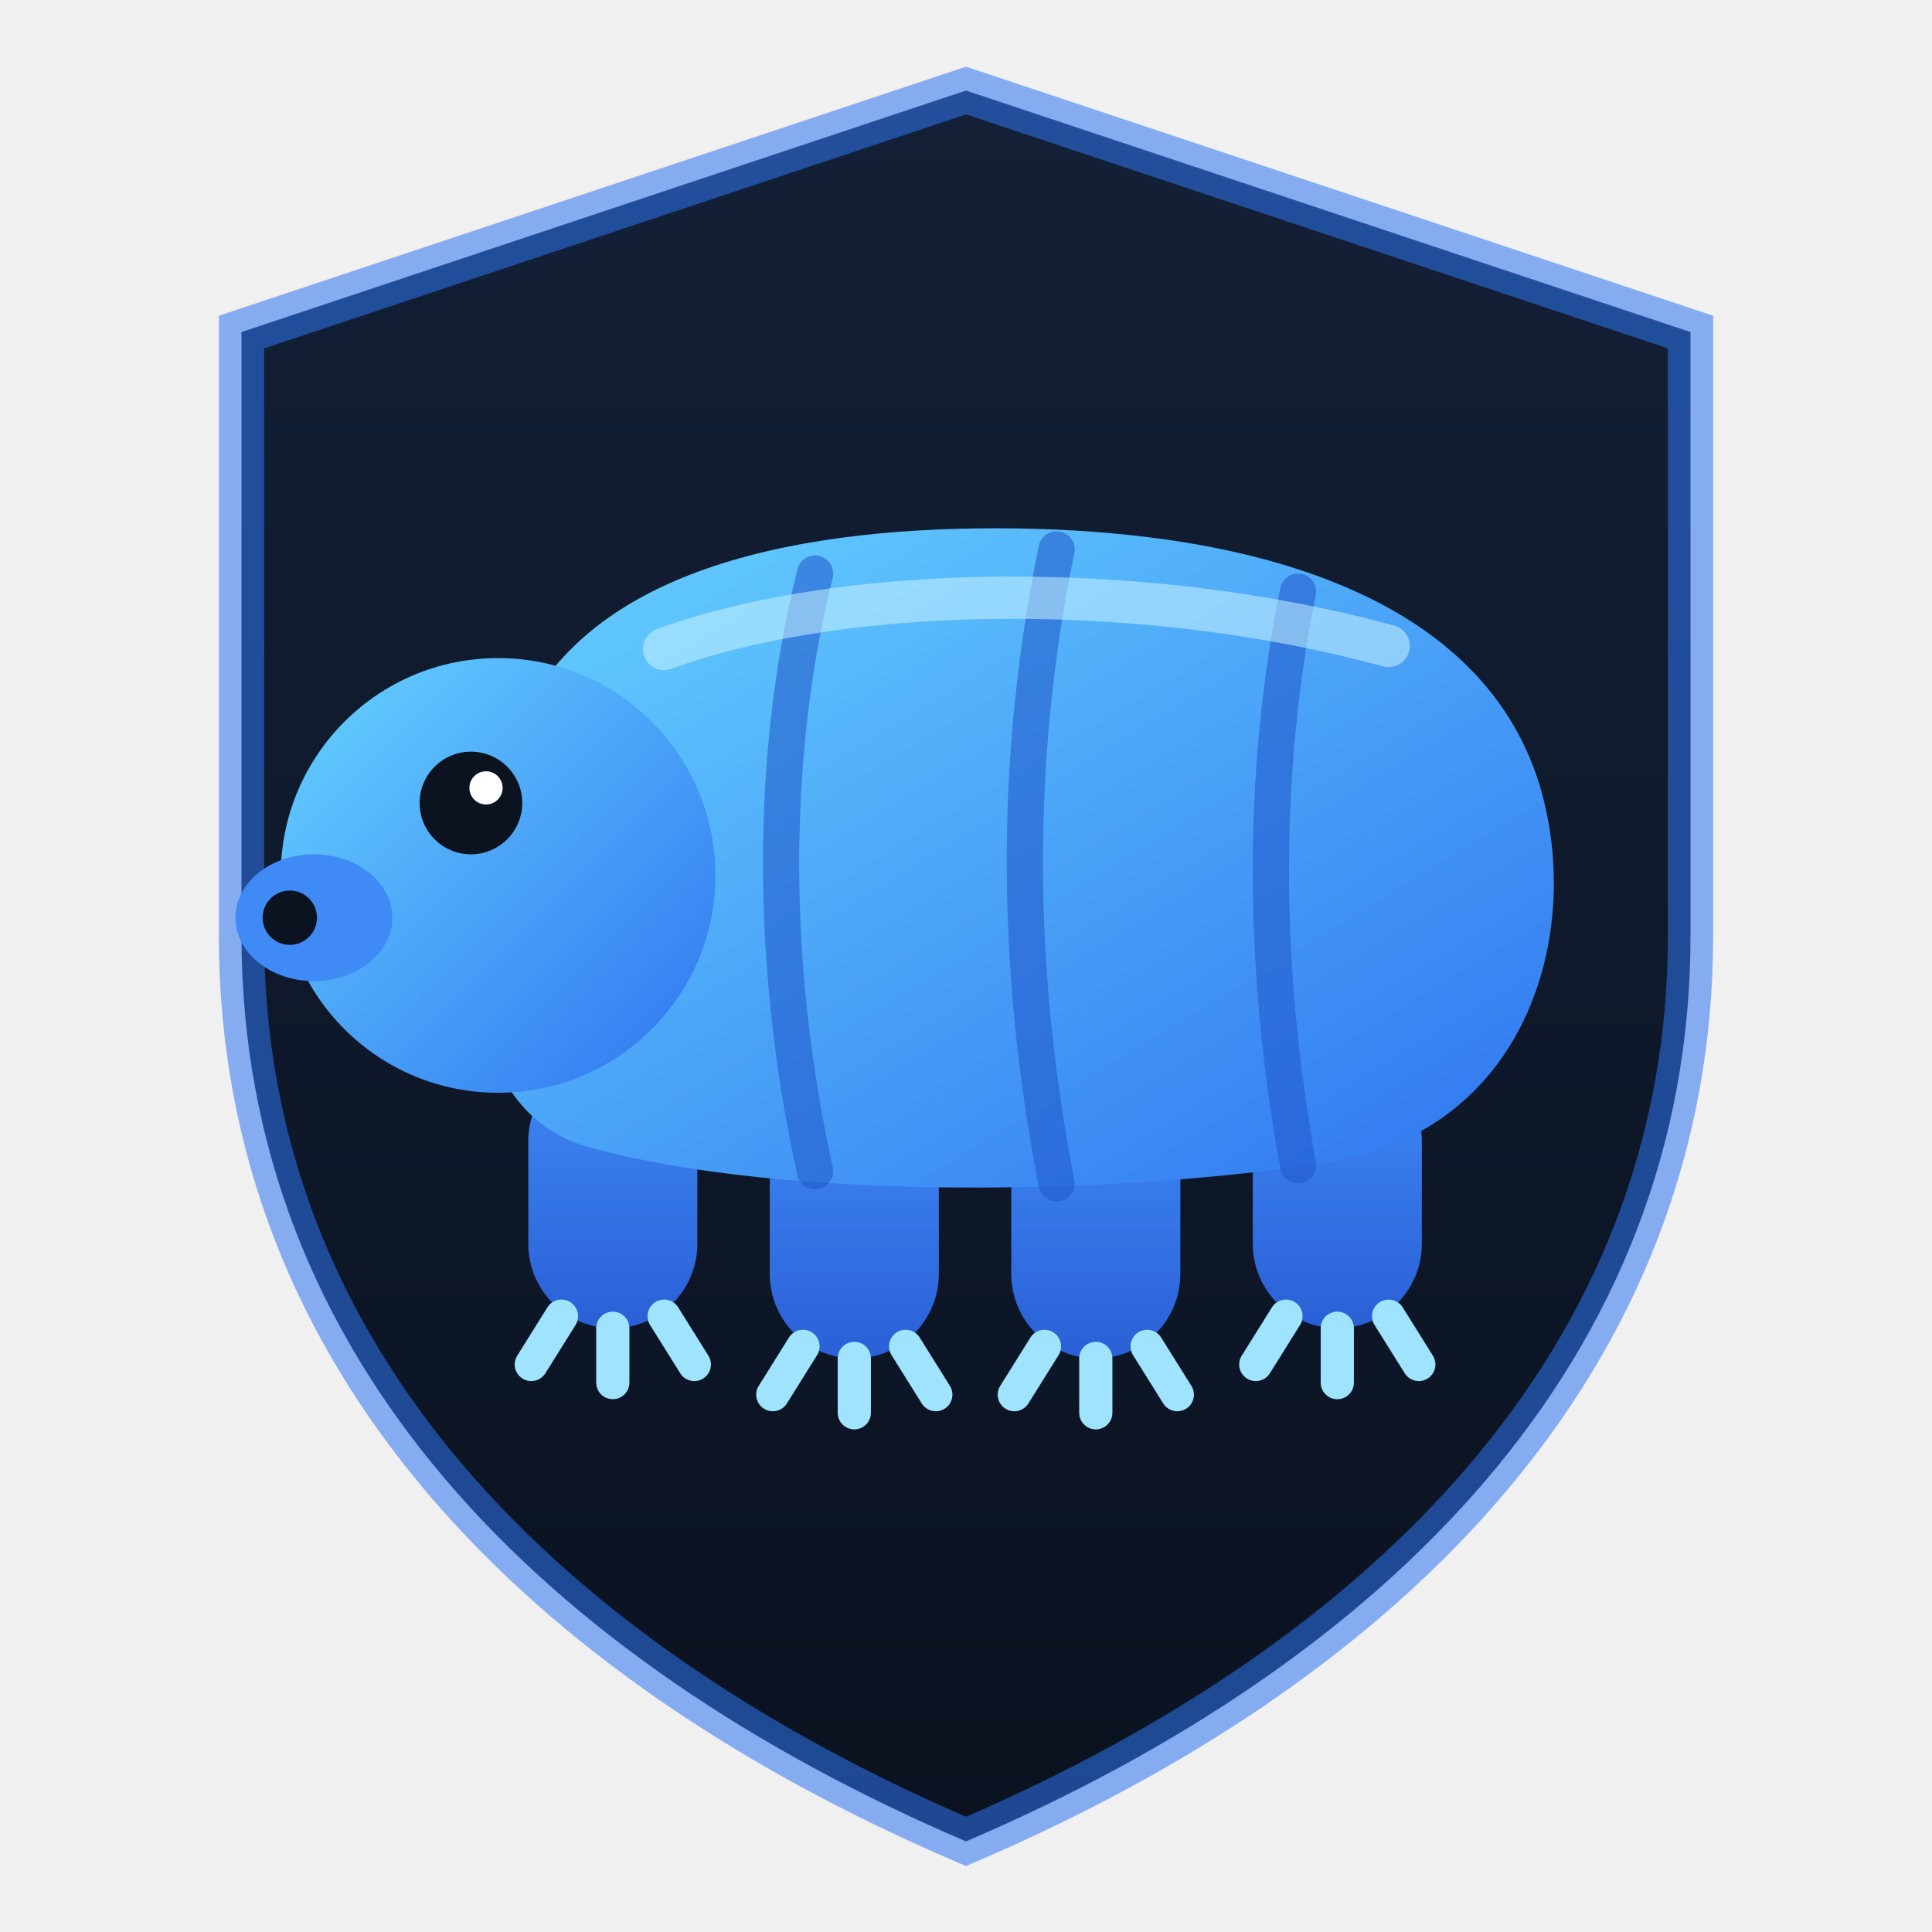
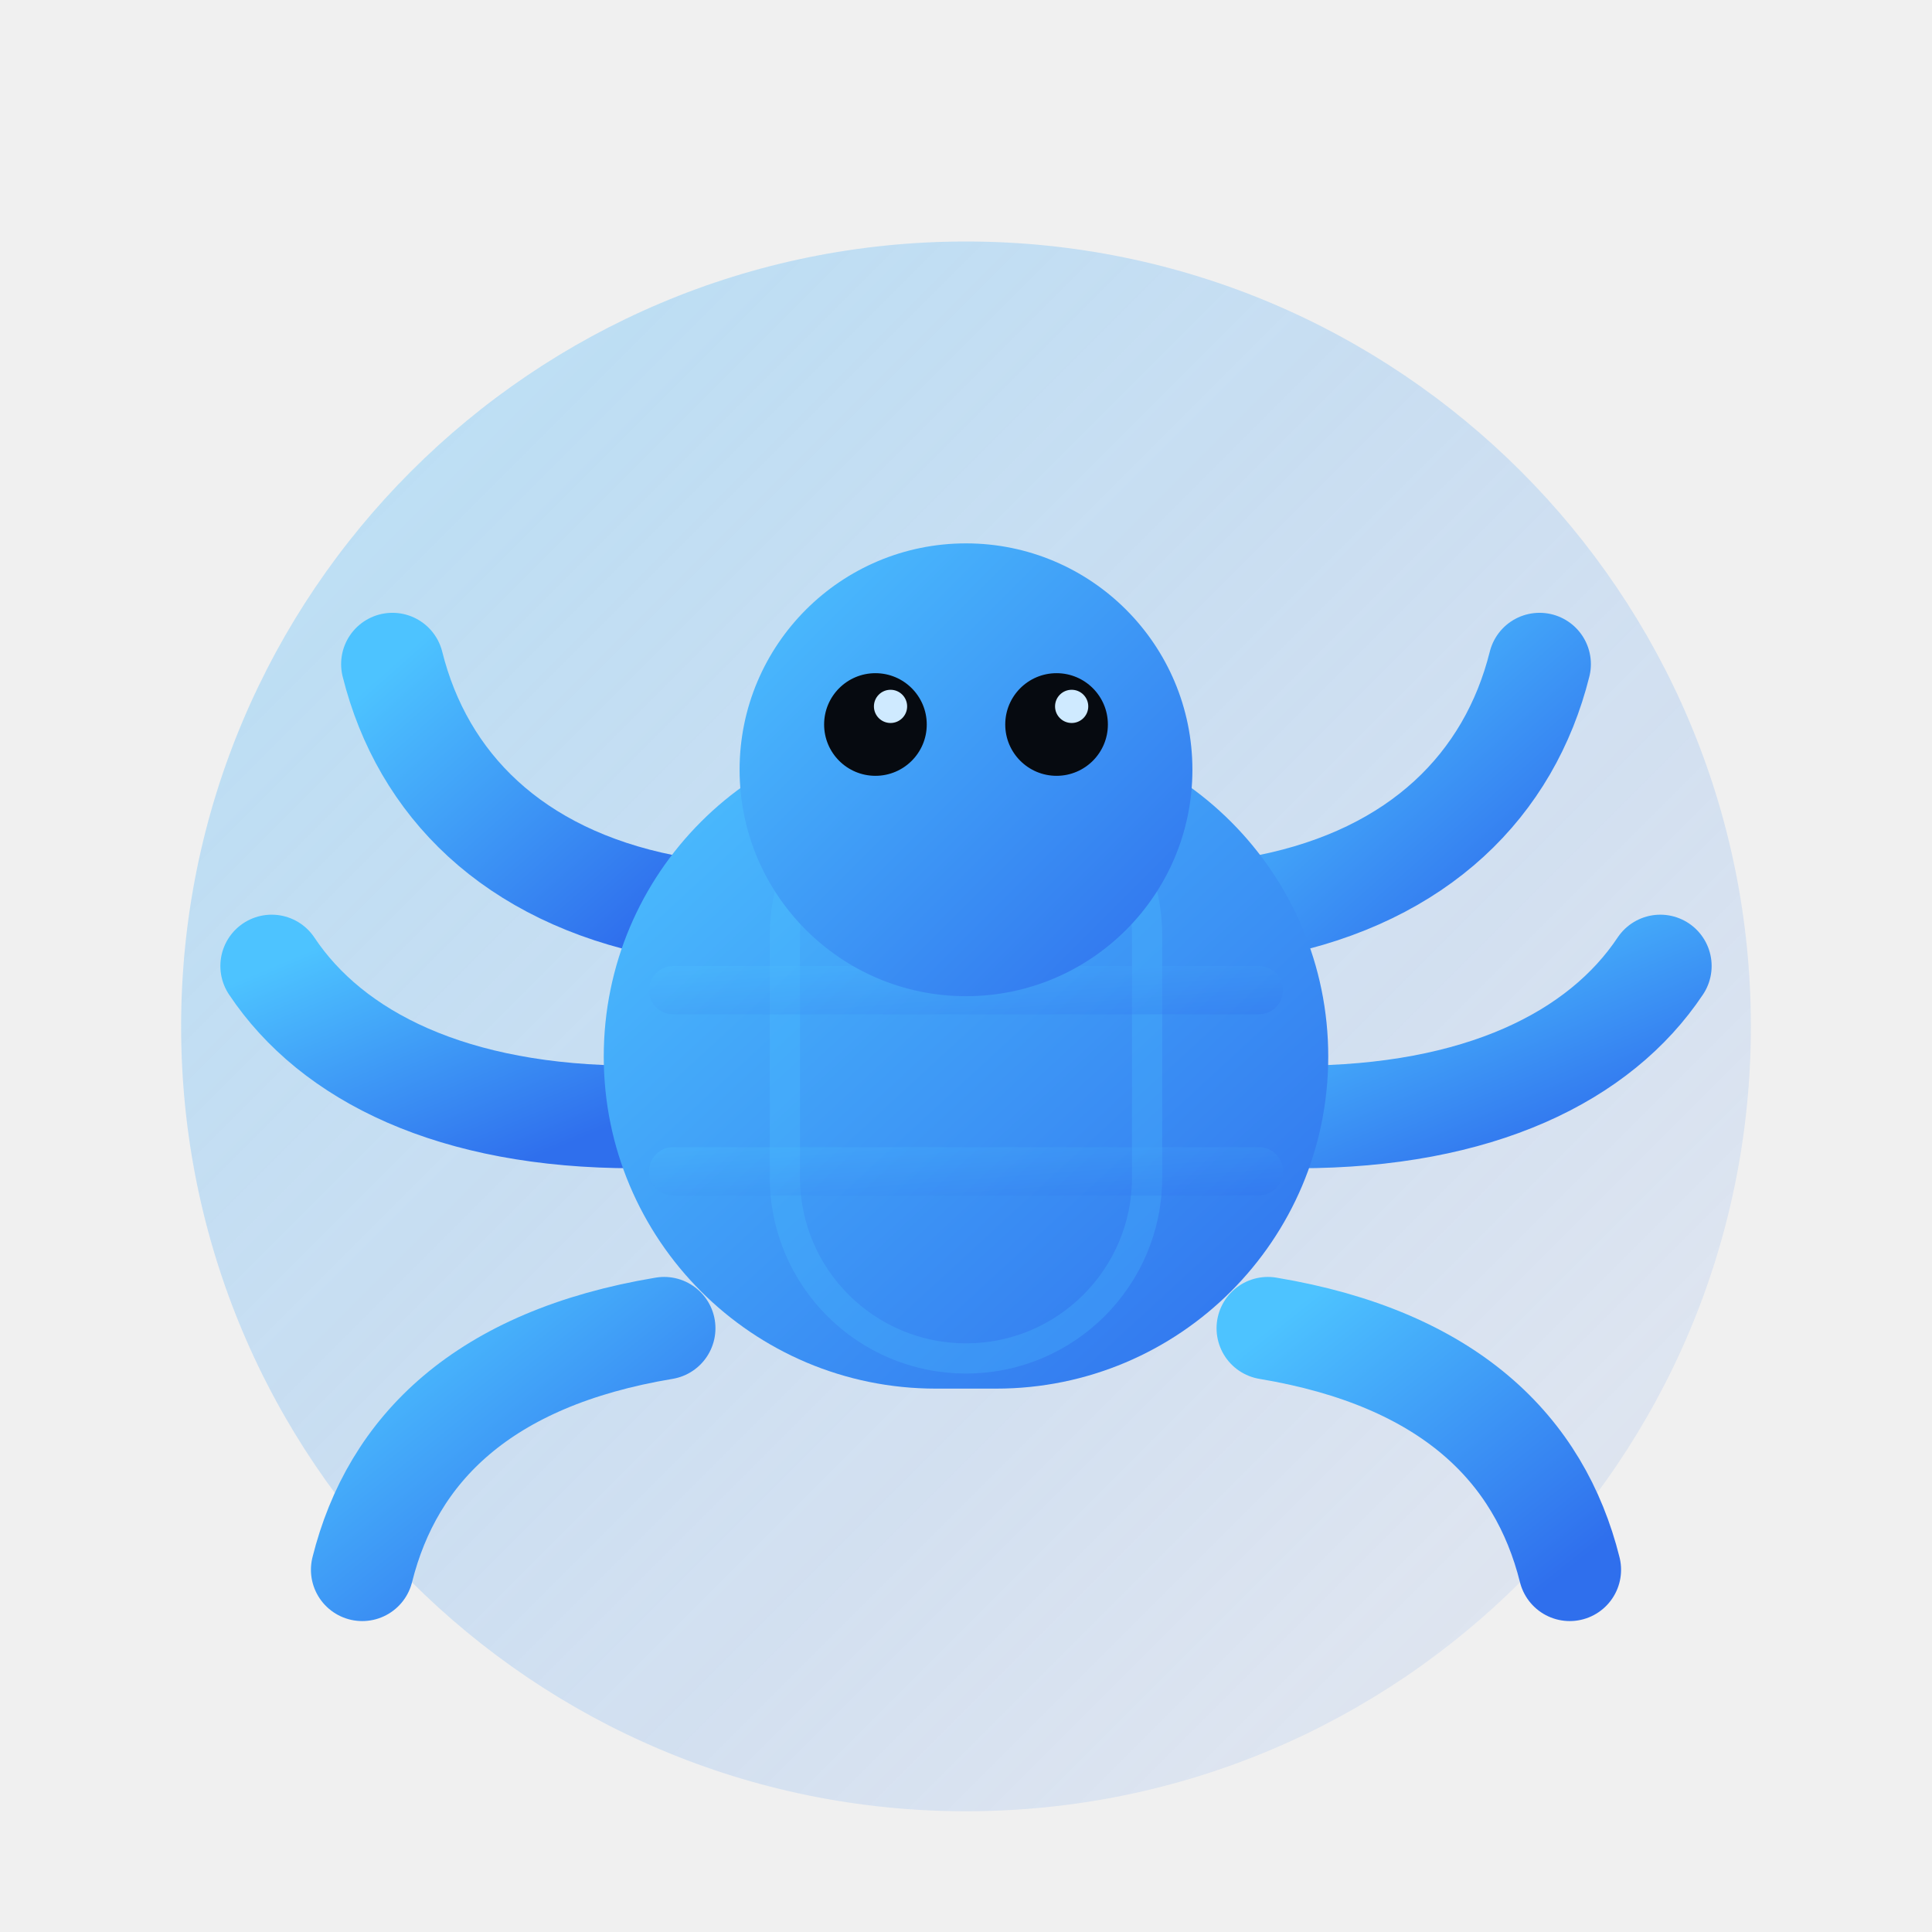
<svg xmlns="http://www.w3.org/2000/svg" viewBox="0 0 64 64" role="img" aria-label="bluetardigrade">
  <defs>
-     <linearGradient id="btShield" x1="0" y1="0" x2="0" y2="1">
-       <stop offset="0" stop-color="#132036" />
-       <stop offset="1" stop-color="#0b1220" />
+     <linearGradient id="btBody" x1="0" y1="0" x2="1" y2="1">
+       <stop offset="0" stop-color="#4dc3ff" />
+       <stop offset="1" stop-color="#2f6fed" />
    </linearGradient>
-     <linearGradient id="btBody" x1="0" y1="0" x2="1" y2="1">
-       <stop offset="0" stop-color="#67d3ff" />
-       <stop offset="1" stop-color="#2f74f0" />
+     <linearGradient id="btGlow" x1="0" y1="0" x2="1" y2="1">
+       <stop offset="0" stop-color="#4dc3ff" stop-opacity="0.35" />
+       <stop offset="1" stop-color="#2f6fed" stop-opacity="0.05" />
    </linearGradient>
-     <linearGradient id="btLeg" x1="0" y1="0" x2="0" y2="1">
-       <stop offset="0" stop-color="#3f8af5" />
-       <stop offset="1" stop-color="#2a5fd6" />
-     </linearGradient>
+     <style>
+       .bt-breathe { animation: bt-breathe 3.2s ease-in-out infinite; }
+       @keyframes bt-breathe {
+         0%, 100% { opacity: 0.75; }
+         50% { opacity: 1; }
+       }
+       @media (prefers-reduced-motion: reduce) {
+         .bt-breathe { animation: none; opacity: 1; }
+       }
+     </style>
  </defs>
-   <path d="M32 3 L56 11 V31 C56 45 46 55 32 61 C18 55 8 45 8 31 V11 Z" fill="url(#btShield)" stroke="#2f74f0" stroke-opacity="0.55" stroke-width="1.5" />
-   <g fill="url(#btLeg)">
-     <rect x="17.5" y="35" width="5.6" height="9" rx="2.8" />
-     <rect x="25.5" y="36" width="5.6" height="9" rx="2.8" />
-     <rect x="33.5" y="36" width="5.6" height="9" rx="2.8" />
-     <rect x="41.5" y="35" width="5.6" height="9" rx="2.8" />
+   <circle cx="32" cy="34" r="26" fill="url(#btGlow)" class="bt-breathe" />
+   <g stroke="url(#btBody)" stroke-width="3.4" stroke-linecap="round" fill="none">
+     <path d="M22 30 C17 29 14 26 13 22" />
+     <path d="M21 37 C15 37 11 35 9 32" />
+     <path d="M22 44 C16 45 13 48 12 52" />
+     <path d="M42 30 C47 29 50 26 51 22" />
+     <path d="M43 37 C49 37 53 35 55 32" />
+     <path d="M42 44 C48 45 51 48 52 52" />
  </g>
-   <g stroke="#9fe3ff" stroke-width="1.1" stroke-linecap="round" fill="none">
-     <path d="M18.6 43.6 l-1 1.6 M20.3 44 v1.8 M22 43.6 l1 1.6" />
-     <path d="M26.6 44.6 l-1 1.6 M28.3 45 v1.8 M30 44.6 l1 1.6" />
-     <path d="M34.6 44.6 l-1 1.6 M36.3 45 v1.8 M38 44.6 l1 1.6" />
-     <path d="M42.6 43.6 l-1 1.6 M44.3 44 v1.8 M46 43.6 l1 1.6" />
+   <g fill="url(#btBody)">
+     <rect x="20" y="24" width="24" height="22" rx="11" />
+     <rect x="26" y="25" width="12" height="20" rx="6" opacity="0.25" stroke="#4dc3ff" stroke-width="1" fill="none" />
+     <rect x="21.5" y="32" width="21" height="1.6" rx="0.8" opacity="0.28" />
+     <rect x="21.5" y="38" width="21" height="1.6" rx="0.8" opacity="0.28" />
  </g>
-   <path d="M17 24.5 C19 19 26 17.5 33 17.5 C41 17.5 49 19.5 51 26 C52.5 31 50.5 37.5 44 38.5 C37 39.6 26 39.8 19.5 38 C14.5 36.6 15.4 28.8 17 24.5 Z" fill="url(#btBody)" />
-   <g stroke="#1f56c9" stroke-opacity="0.55" stroke-width="1.2" stroke-linecap="round" fill="none">
-     <path d="M27 19 C25.5 25 25.5 32 27 38.8" />
-     <path d="M35 18.2 C33.6 25 33.6 32 35 39.2" />
-     <path d="M43 19.6 C41.8 25.5 41.8 32 43 38.6" />
-   </g>
-   <path d="M22 21.5 C28 19.3 38 19.2 46 21.4" stroke="#c9f1ff" stroke-opacity="0.55" stroke-width="1.4" stroke-linecap="round" fill="none" />
-   <circle cx="16.5" cy="29" r="7.2" fill="url(#btBody)" />
-   <ellipse cx="10.4" cy="30.4" rx="2.6" ry="2.1" fill="#3f8af5" />
-   <circle cx="9.6" cy="30.4" r="0.9" fill="#0b1220" />
-   <circle cx="15.6" cy="26.6" r="1.7" fill="#0b1220" />
-   <circle cx="16.1" cy="26.1" r="0.55" fill="#ffffff" />
+   <circle cx="32" cy="25.5" r="7.5" fill="url(#btBody)" />
+   <circle cx="29" cy="24" r="1.7" fill="#060a10" />
+   <circle cx="35" cy="24" r="1.7" fill="#060a10" />
+   <circle cx="29.5" cy="23.4" r="0.55" fill="#cfeaff" />
+   <circle cx="35.5" cy="23.4" r="0.55" fill="#cfeaff" />
</svg>
